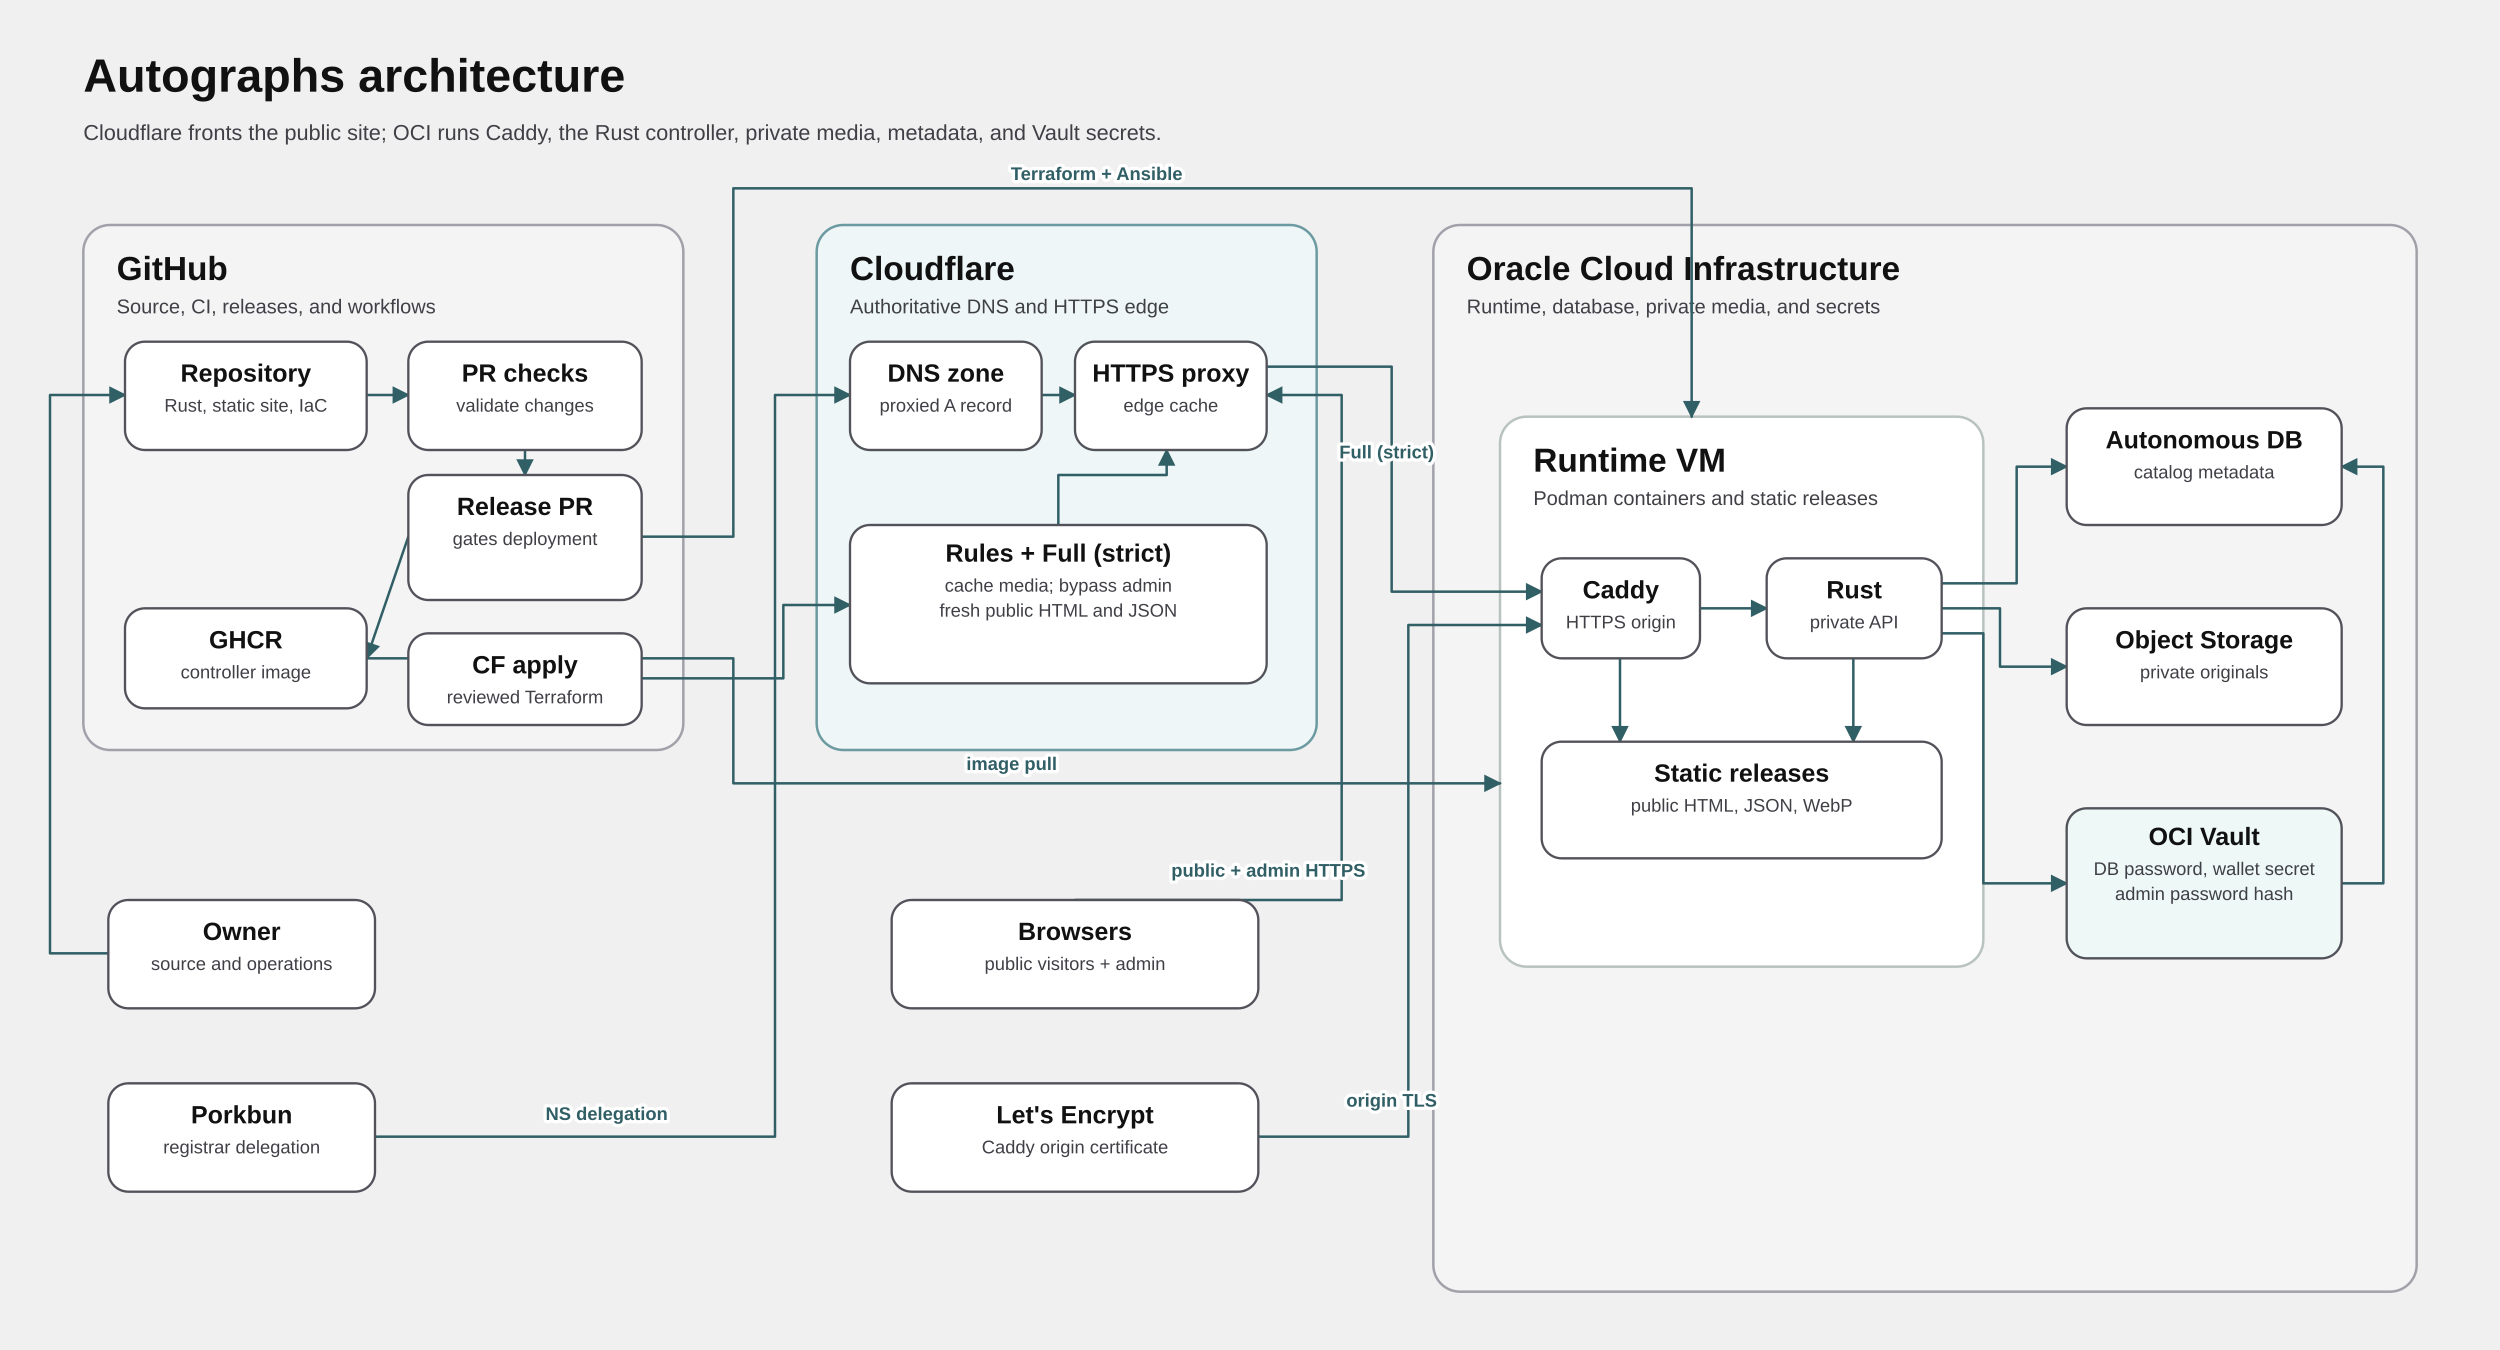
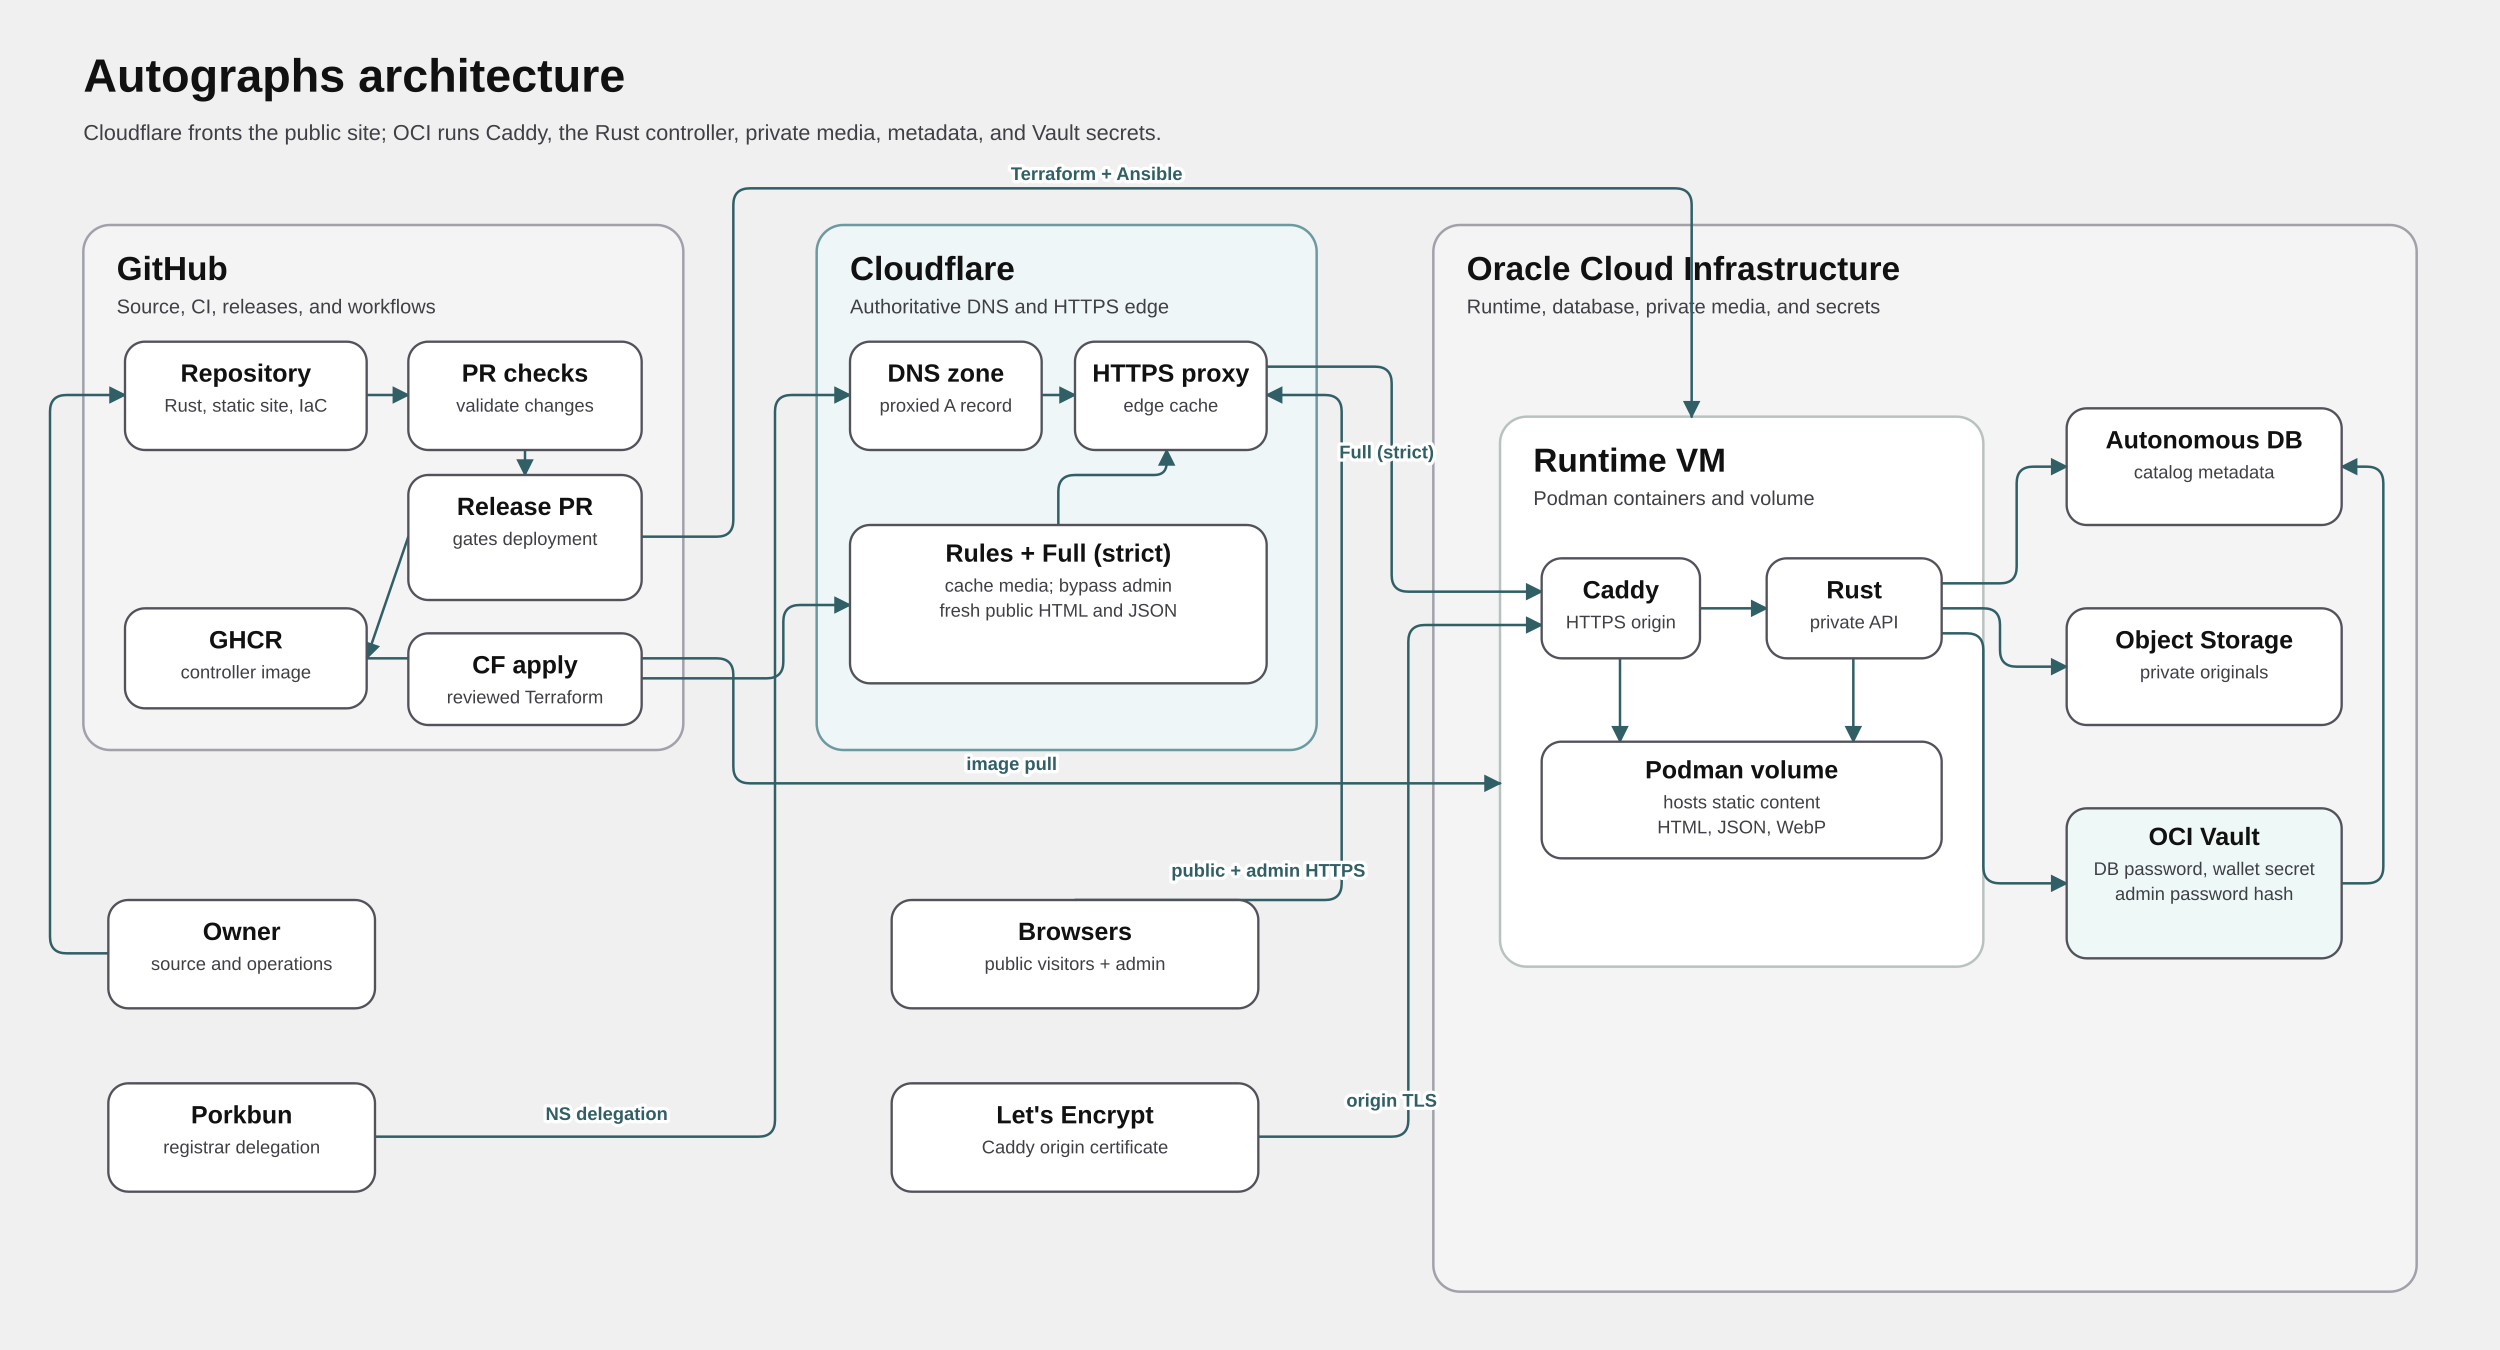
<svg xmlns="http://www.w3.org/2000/svg" viewBox="0 0 1500 810" role="img" aria-labelledby="title desc">
  <defs>
    <marker id="arrow" viewBox="0 0 10 10" refX="9" refY="5" markerWidth="7" markerHeight="7" orient="auto-start-reverse">
      <path d="M 0 0 L 10 5 L 0 10 z" fill="#315f66" />
    </marker>
    <style>
  .page-title { fill:#111; font:700 28px Arial,Helvetica,sans-serif; }
  .subtitle { fill:#3f3f46; font:13px Arial,Helvetica,sans-serif; }
  .zone { fill:#f4f4f5; stroke:#a1a1aa; stroke-width:1.5; }
  .edge-zone { fill:#eef6f7; stroke:#6b9aa0; }
  .panel { fill:#fff; stroke:#b8c3bf; stroke-width:1.5; }
  .box { fill:#fff; stroke:#52525b; stroke-width:1.4; }
  .accent { fill:#eef8f6; }
  .flow { fill:none; stroke:#315f66; stroke-width:1.5; stroke-linecap:round; stroke-linejoin:round; marker-end:url(#arrow); }
  .zone-title { fill:#111; font:700 20px Arial,Helvetica,sans-serif; }
  .zone-small { fill:#3f3f46; font:12px Arial,Helvetica,sans-serif; }
  .box-title { fill:#111; font:700 15px Arial,Helvetica,sans-serif; }
  .box-small { fill:#3f3f46; font:11px Arial,Helvetica,sans-serif; }
  .flow-label { fill:#315f66; font:600 11px Arial,Helvetica,sans-serif; paint-order:stroke; stroke:#fff; stroke-width:4px; stroke-linejoin:round; }
</style>
  </defs>
  <text x="50" y="55" class="page-title">Autographs architecture</text>
  <text x="50" y="84" class="subtitle">Cloudflare fronts the public site; OCI runs Caddy, the Rust controller, private media, metadata, and Vault secrets.</text>
  <rect x="50" y="135" width="360" height="315" rx="16" class="zone" />
  <text x="70" y="168" class="zone-title">GitHub</text>
  <text x="70" y="188" class="zone-small">Source, CI, releases, and workflows</text>
  <rect x="490" y="135" width="300" height="315" rx="16" class="zone edge-zone" />
  <text x="510" y="168" class="zone-title">Cloudflare</text>
  <text x="510" y="188" class="zone-small">Authoritative DNS and HTTPS edge</text>
  <rect x="860" y="135" width="590" height="640" rx="16" class="zone" />
  <text x="880" y="168" class="zone-title">Oracle Cloud Infrastructure</text>
  <text x="880" y="188" class="zone-small">Runtime, database, private media, and secrets</text>
  <rect x="900" y="250" width="290" height="330" rx="16" class="panel" />
  <text x="920" y="283" class="zone-title">Runtime VM</text>
-   <text x="920" y="303" class="zone-small">Podman containers and static releases</text>
-   <polyline points="65,572 30,572 30,237 75,237" class="flow" />
-   <polyline points="220,237 245,237" class="flow" />
-   <polyline points="315,270 315,285" class="flow" />
-   <polyline points="245,322 220,395" class="flow" />
-   <polyline points="385,322 440,322 440,113 1015,113 1015,250" class="flow" />
+   <text x="920" y="303" class="zone-small">Podman containers and volume</text>
+   <path d="M 65 572 L 40 572 Q 30 572 30 562 L 30 247 Q 30 237 40 237 L 75 237" class="flow" />
+   <path d="M 220 237 L 245 237" class="flow" />
+   <path d="M 315 270 L 315 285" class="flow" />
+   <path d="M 245 322 L 220 395" class="flow" />
+   <path d="M 385 322 L 430 322 Q 440 322 440 312 L 440 123 Q 440 113 450 113 L 1005 113 Q 1015 113 1015 123 L 1015 250" class="flow" />
  <text x="658" y="108" text-anchor="middle" class="flow-label">Terraform + Ansible</text>
-   <polyline points="220,395 440,395 440,470 900,470" class="flow" />
+   <path d="M 220 395 L 430 395 Q 440 395 440 405 L 440 460 Q 440 470 450 470 L 900 470" class="flow" />
  <text x="607" y="462" text-anchor="middle" class="flow-label">image pull</text>
-   <polyline points="385,407 470,407 470,363 510,363" class="flow" />
-   <polyline points="225,682 465,682 465,237 510,237" class="flow" />
+   <path d="M 385 407 L 460 407 Q 470 407 470 397 L 470 373 Q 470 363 480 363 L 510 363" class="flow" />
+   <path d="M 225 682 L 455 682 Q 465 682 465 672 L 465 247 Q 465 237 475 237 L 510 237" class="flow" />
  <text x="364" y="672" text-anchor="middle" class="flow-label">NS delegation</text>
-   <polyline points="645,540 805,540 805,237 760,237" class="flow" />
+   <path d="M 645 540 L 795 540 Q 805 540 805 530 L 805 247 Q 805 237 795 237 L 760 237" class="flow" />
  <text x="761" y="526" text-anchor="middle" class="flow-label">public + admin HTTPS</text>
-   <polyline points="625,237 645,237" class="flow" />
-   <polyline points="635,315 635,285 700,285 700,270" class="flow" />
-   <polyline points="760,220 835,220 835,355 925,355" class="flow" />
+   <path d="M 625 237 L 645 237" class="flow" />
+   <path d="M 635 315 L 635 295 Q 635 285 645 285 L 692.5 285 Q 700 285 700 277.5 L 700 270" class="flow" />
+   <path d="M 760 220 L 825 220 Q 835 220 835 230 L 835 345 Q 835 355 845 355 L 925 355" class="flow" />
  <text x="832" y="275" text-anchor="middle" class="flow-label">Full (strict)</text>
-   <polyline points="755,682 845,682 845,375 925,375" class="flow" />
+   <path d="M 755 682 L 835 682 Q 845 682 845 672 L 845 385 Q 845 375 855 375 L 925 375" class="flow" />
  <text x="835" y="664" text-anchor="middle" class="flow-label">origin TLS</text>
-   <polyline points="1020,365 1060,365" class="flow" />
-   <polyline points="972,395 972,445" class="flow" />
-   <polyline points="1112,395 1112,445" class="flow" />
-   <polyline points="1165,350 1210,350 1210,280 1240,280" class="flow" />
-   <polyline points="1165,365 1200,365 1200,400 1240,400" class="flow" />
-   <polyline points="1165,380 1190,380 1190,530 1240,530" class="flow" />
-   <polyline points="1405,530 1430,530 1430,280 1405,280" class="flow" />
+   <path d="M 1020 365 L 1060 365" class="flow" />
+   <path d="M 972 395 L 972 445" class="flow" />
+   <path d="M 1112 395 L 1112 445" class="flow" />
+   <path d="M 1165 350 L 1200 350 Q 1210 350 1210 340 L 1210 290 Q 1210 280 1220 280 L 1240 280" class="flow" />
+   <path d="M 1165 365 L 1190 365 Q 1200 365 1200 375 L 1200 390 Q 1200 400 1210 400 L 1240 400" class="flow" />
+   <path d="M 1165 380 L 1180 380 Q 1190 380 1190 390 L 1190 520 Q 1190 530 1200 530 L 1240 530" class="flow" />
+   <path d="M 1405 530 L 1420 530 Q 1430 530 1430 520 L 1430 290 Q 1430 280 1420 280 L 1405 280" class="flow" />
  <rect x="75" y="205" width="145" height="65" rx="12" class="box" />
  <text x="147.5" y="229" text-anchor="middle" class="box-title">Repository</text>
  <text x="147.5" y="247" text-anchor="middle" class="box-small">Rust, static site, IaC</text>
  <rect x="245" y="205" width="140" height="65" rx="12" class="box" />
  <text x="315.0" y="229" text-anchor="middle" class="box-title">PR checks</text>
  <text x="315.0" y="247" text-anchor="middle" class="box-small">validate changes</text>
  <rect x="245" y="285" width="140" height="75" rx="12" class="box" />
  <text x="315.0" y="309" text-anchor="middle" class="box-title">Release PR</text>
  <text x="315.0" y="327" text-anchor="middle" class="box-small">gates deployment</text>
  <rect x="75" y="365" width="145" height="60" rx="12" class="box" />
  <text x="147.5" y="389" text-anchor="middle" class="box-title">GHCR</text>
  <text x="147.5" y="407" text-anchor="middle" class="box-small">controller image</text>
  <rect x="245" y="380" width="140" height="55" rx="12" class="box" />
  <text x="315.0" y="404" text-anchor="middle" class="box-title">CF apply</text>
  <text x="315.0" y="422" text-anchor="middle" class="box-small">reviewed Terraform</text>
  <rect x="510" y="205" width="115" height="65" rx="12" class="box" />
  <text x="567.5" y="229" text-anchor="middle" class="box-title">DNS zone</text>
  <text x="567.5" y="247" text-anchor="middle" class="box-small">proxied A record</text>
  <rect x="645" y="205" width="115" height="65" rx="12" class="box" />
  <text x="702.5" y="229" text-anchor="middle" class="box-title">HTTPS proxy</text>
  <text x="702.5" y="247" text-anchor="middle" class="box-small">edge cache</text>
  <rect x="510" y="315" width="250" height="95" rx="12" class="box" />
  <text x="635.0" y="337" text-anchor="middle" class="box-title">Rules + Full (strict)</text>
  <text x="635.0" y="355" text-anchor="middle" class="box-small">cache media; bypass admin</text>
  <text x="635.0" y="370" text-anchor="middle" class="box-small">fresh public HTML and JSON</text>
  <rect x="925" y="335" width="95" height="60" rx="12" class="box" />
  <text x="972.5" y="359" text-anchor="middle" class="box-title">Caddy</text>
  <text x="972.5" y="377" text-anchor="middle" class="box-small">HTTPS origin</text>
  <rect x="1060" y="335" width="105" height="60" rx="12" class="box" />
  <text x="1112.5" y="359" text-anchor="middle" class="box-title">Rust</text>
  <text x="1112.5" y="377" text-anchor="middle" class="box-small">private API</text>
  <rect x="925" y="445" width="240" height="70" rx="12" class="box" />
-   <text x="1045.0" y="469" text-anchor="middle" class="box-title">Static releases</text>
-   <text x="1045.0" y="487" text-anchor="middle" class="box-small">public HTML, JSON, WebP</text>
+   <text x="1045.0" y="467" text-anchor="middle" class="box-title">Podman volume</text>
+   <text x="1045.0" y="485" text-anchor="middle" class="box-small">hosts static content</text>
+   <text x="1045.0" y="500" text-anchor="middle" class="box-small">HTML, JSON, WebP</text>
  <rect x="1240" y="245" width="165" height="70" rx="12" class="box" />
  <text x="1322.5" y="269" text-anchor="middle" class="box-title">Autonomous DB</text>
  <text x="1322.5" y="287" text-anchor="middle" class="box-small">catalog metadata</text>
  <rect x="1240" y="365" width="165" height="70" rx="12" class="box" />
  <text x="1322.5" y="389" text-anchor="middle" class="box-title">Object Storage</text>
  <text x="1322.5" y="407" text-anchor="middle" class="box-small">private originals</text>
  <rect x="1240" y="485" width="165" height="90" rx="12" class="box accent" />
  <text x="1322.5" y="507" text-anchor="middle" class="box-title">OCI Vault</text>
  <text x="1322.5" y="525" text-anchor="middle" class="box-small">DB password, wallet secret</text>
  <text x="1322.5" y="540" text-anchor="middle" class="box-small">admin password hash</text>
  <rect x="65" y="540" width="160" height="65" rx="12" class="box external" />
  <text x="145.0" y="564" text-anchor="middle" class="box-title">Owner</text>
  <text x="145.0" y="582" text-anchor="middle" class="box-small">source and operations</text>
  <rect x="65" y="650" width="160" height="65" rx="12" class="box external" />
  <text x="145.0" y="674" text-anchor="middle" class="box-title">Porkbun</text>
  <text x="145.0" y="692" text-anchor="middle" class="box-small">registrar delegation</text>
  <rect x="535" y="540" width="220" height="65" rx="12" class="box external" />
  <text x="645.0" y="564" text-anchor="middle" class="box-title">Browsers</text>
  <text x="645.0" y="582" text-anchor="middle" class="box-small">public visitors + admin</text>
  <rect x="535" y="650" width="220" height="65" rx="12" class="box external" />
  <text x="645.0" y="674" text-anchor="middle" class="box-title">Let's Encrypt</text>
  <text x="645.0" y="692" text-anchor="middle" class="box-small">Caddy origin certificate</text>
</svg>
